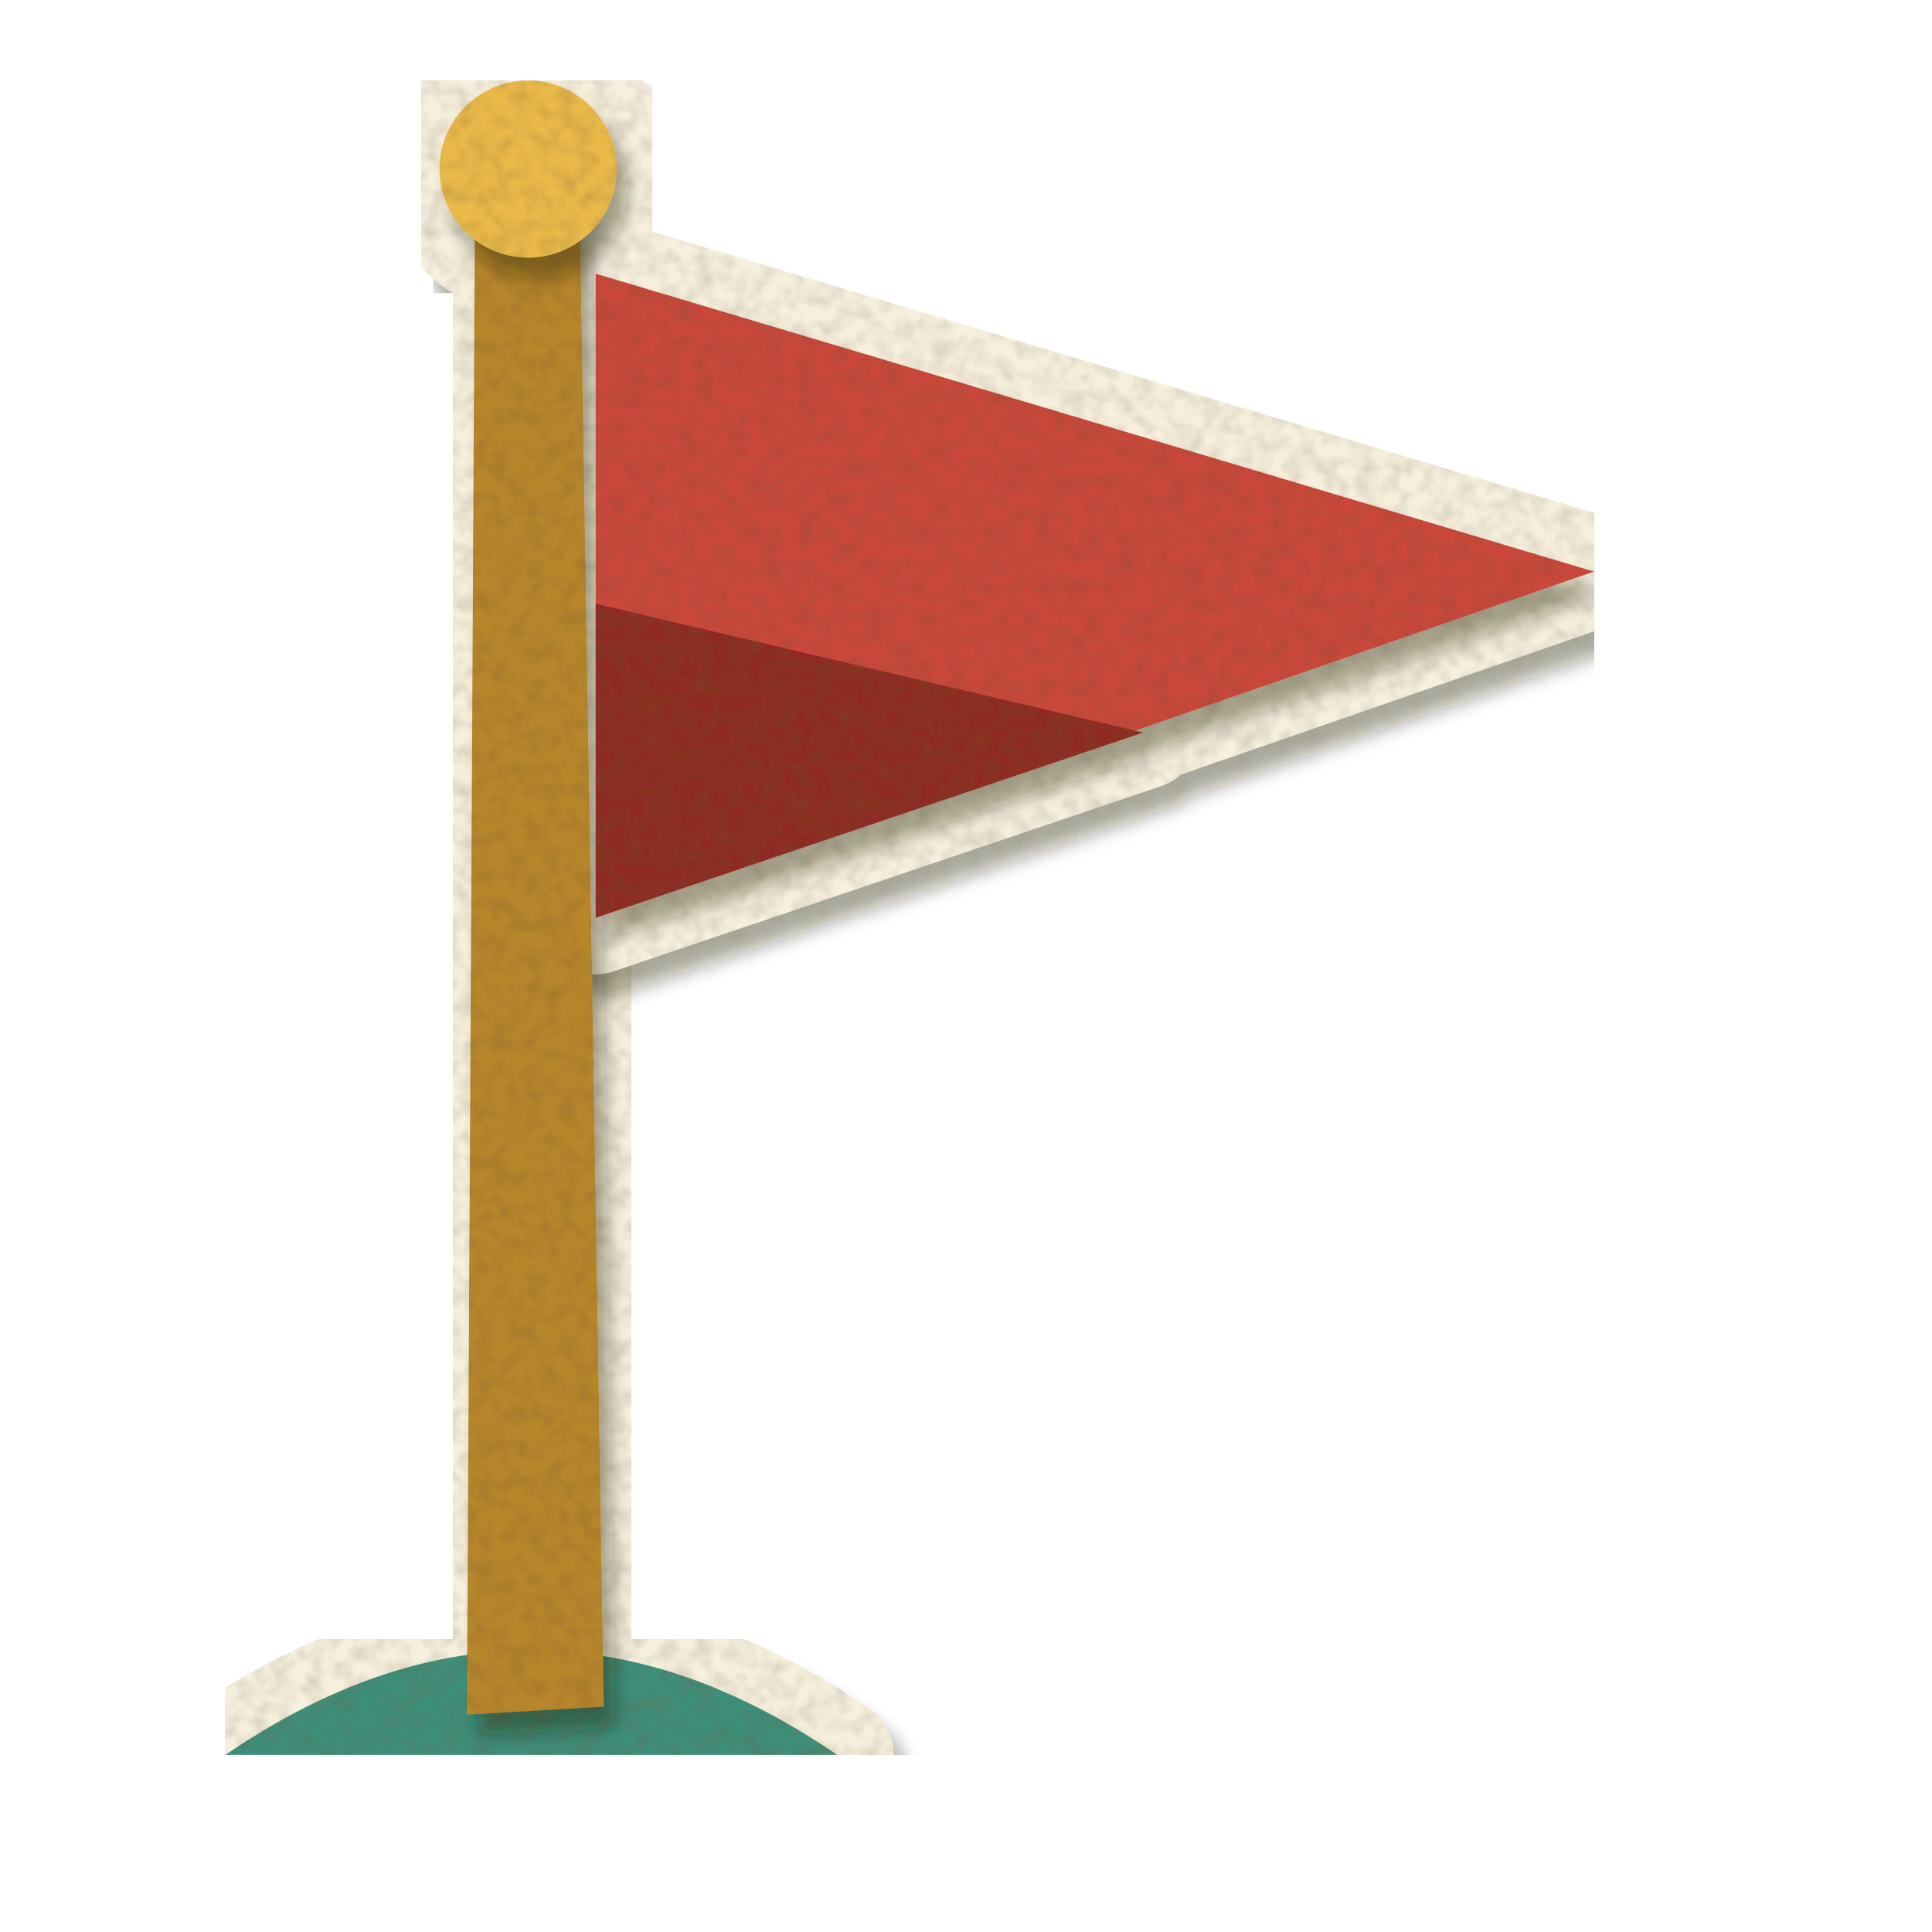
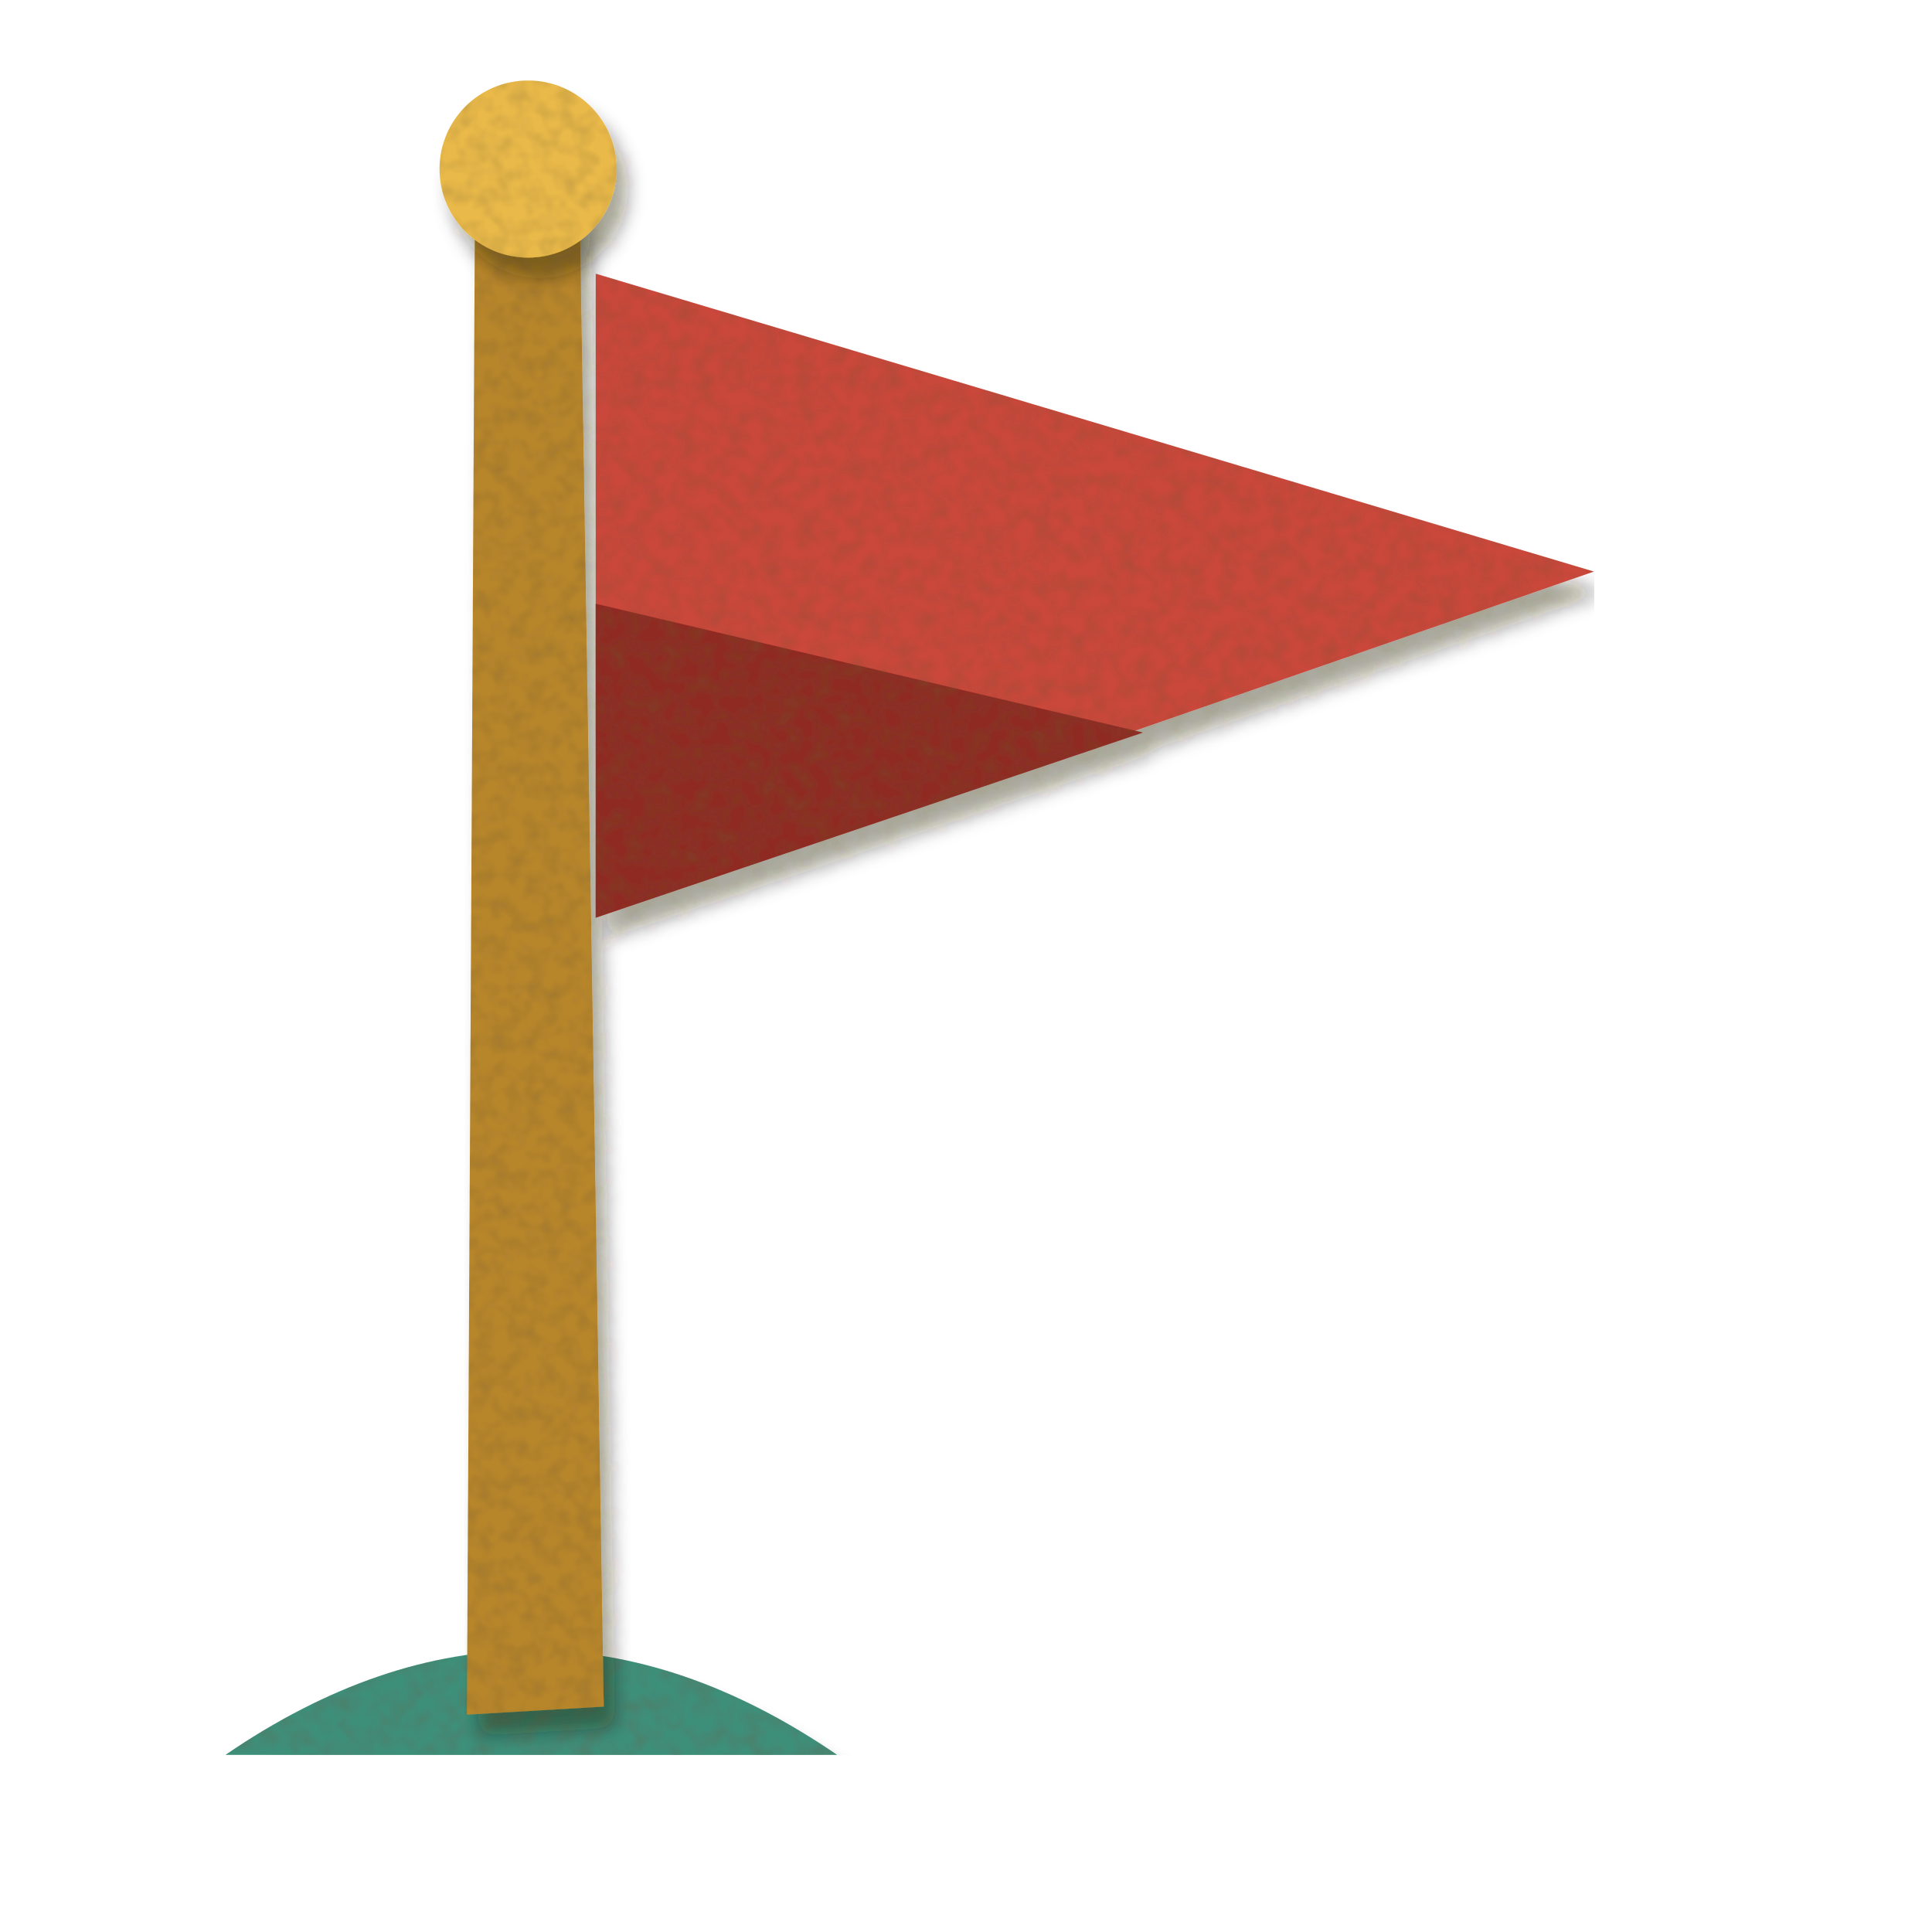
<svg xmlns="http://www.w3.org/2000/svg" viewBox="0 0 120 120" width="120" height="120">
  <defs>
    <filter id="lift" x="-10%" y="-10%" width="130%" height="130%">
      <feDropShadow dx=".7" dy="1.3" stdDeviation=".55" flood-color="#1b130a" flood-opacity=".38" />
    </filter>
    <filter id="grain" x="0" y="0" width="100%" height="100%">
      <feTurbulence type="fractalNoise" baseFrequency=".95" numOctaves="2" seed="7" result="n" />
      <feColorMatrix in="n" type="matrix" values="0 0 0 0 .12  0 0 0 0 .08  0 0 0 0 .03  .55 0 0 0 -.2" result="speck" />
      <feComposite in="speck" in2="SourceAlpha" operator="in" result="fibre" />
      <feMerge>
        <feMergeNode in="SourceGraphic" />
        <feMergeNode in="fibre" />
      </feMerge>
    </filter>
  </defs>
  <defs>
    <g id="art">
      <g filter="url(#lift)">
        <path d="M14 109 Q33 96 52 109 Z" fill="#3e8f7a" />
      </g>
      <g filter="url(#lift)">
        <path d="M29.5 13 L36 12.5 L37.5 106 L29 106.5 Z" fill="#b8862a" />
      </g>
      <g filter="url(#lift)">
        <circle cx="32.8" cy="10.5" r="5.5" fill="#e9b949" />
      </g>
      <g filter="url(#lift)">
        <path d="M37 17 L99 35.5 L37 57 Z" fill="#c9463a" />
        <path d="M37 37.5 L71 45.5 L37 57 Z" fill="#8e2a22" />
      </g>
    </g>
  </defs>
  <g filter="url(#grain)">
-     <use href="#art" stroke="#f6efdc" stroke-width="7" stroke-linejoin="round" fill="#f6efdc" />
    <use href="#art" />
  </g>
</svg>
